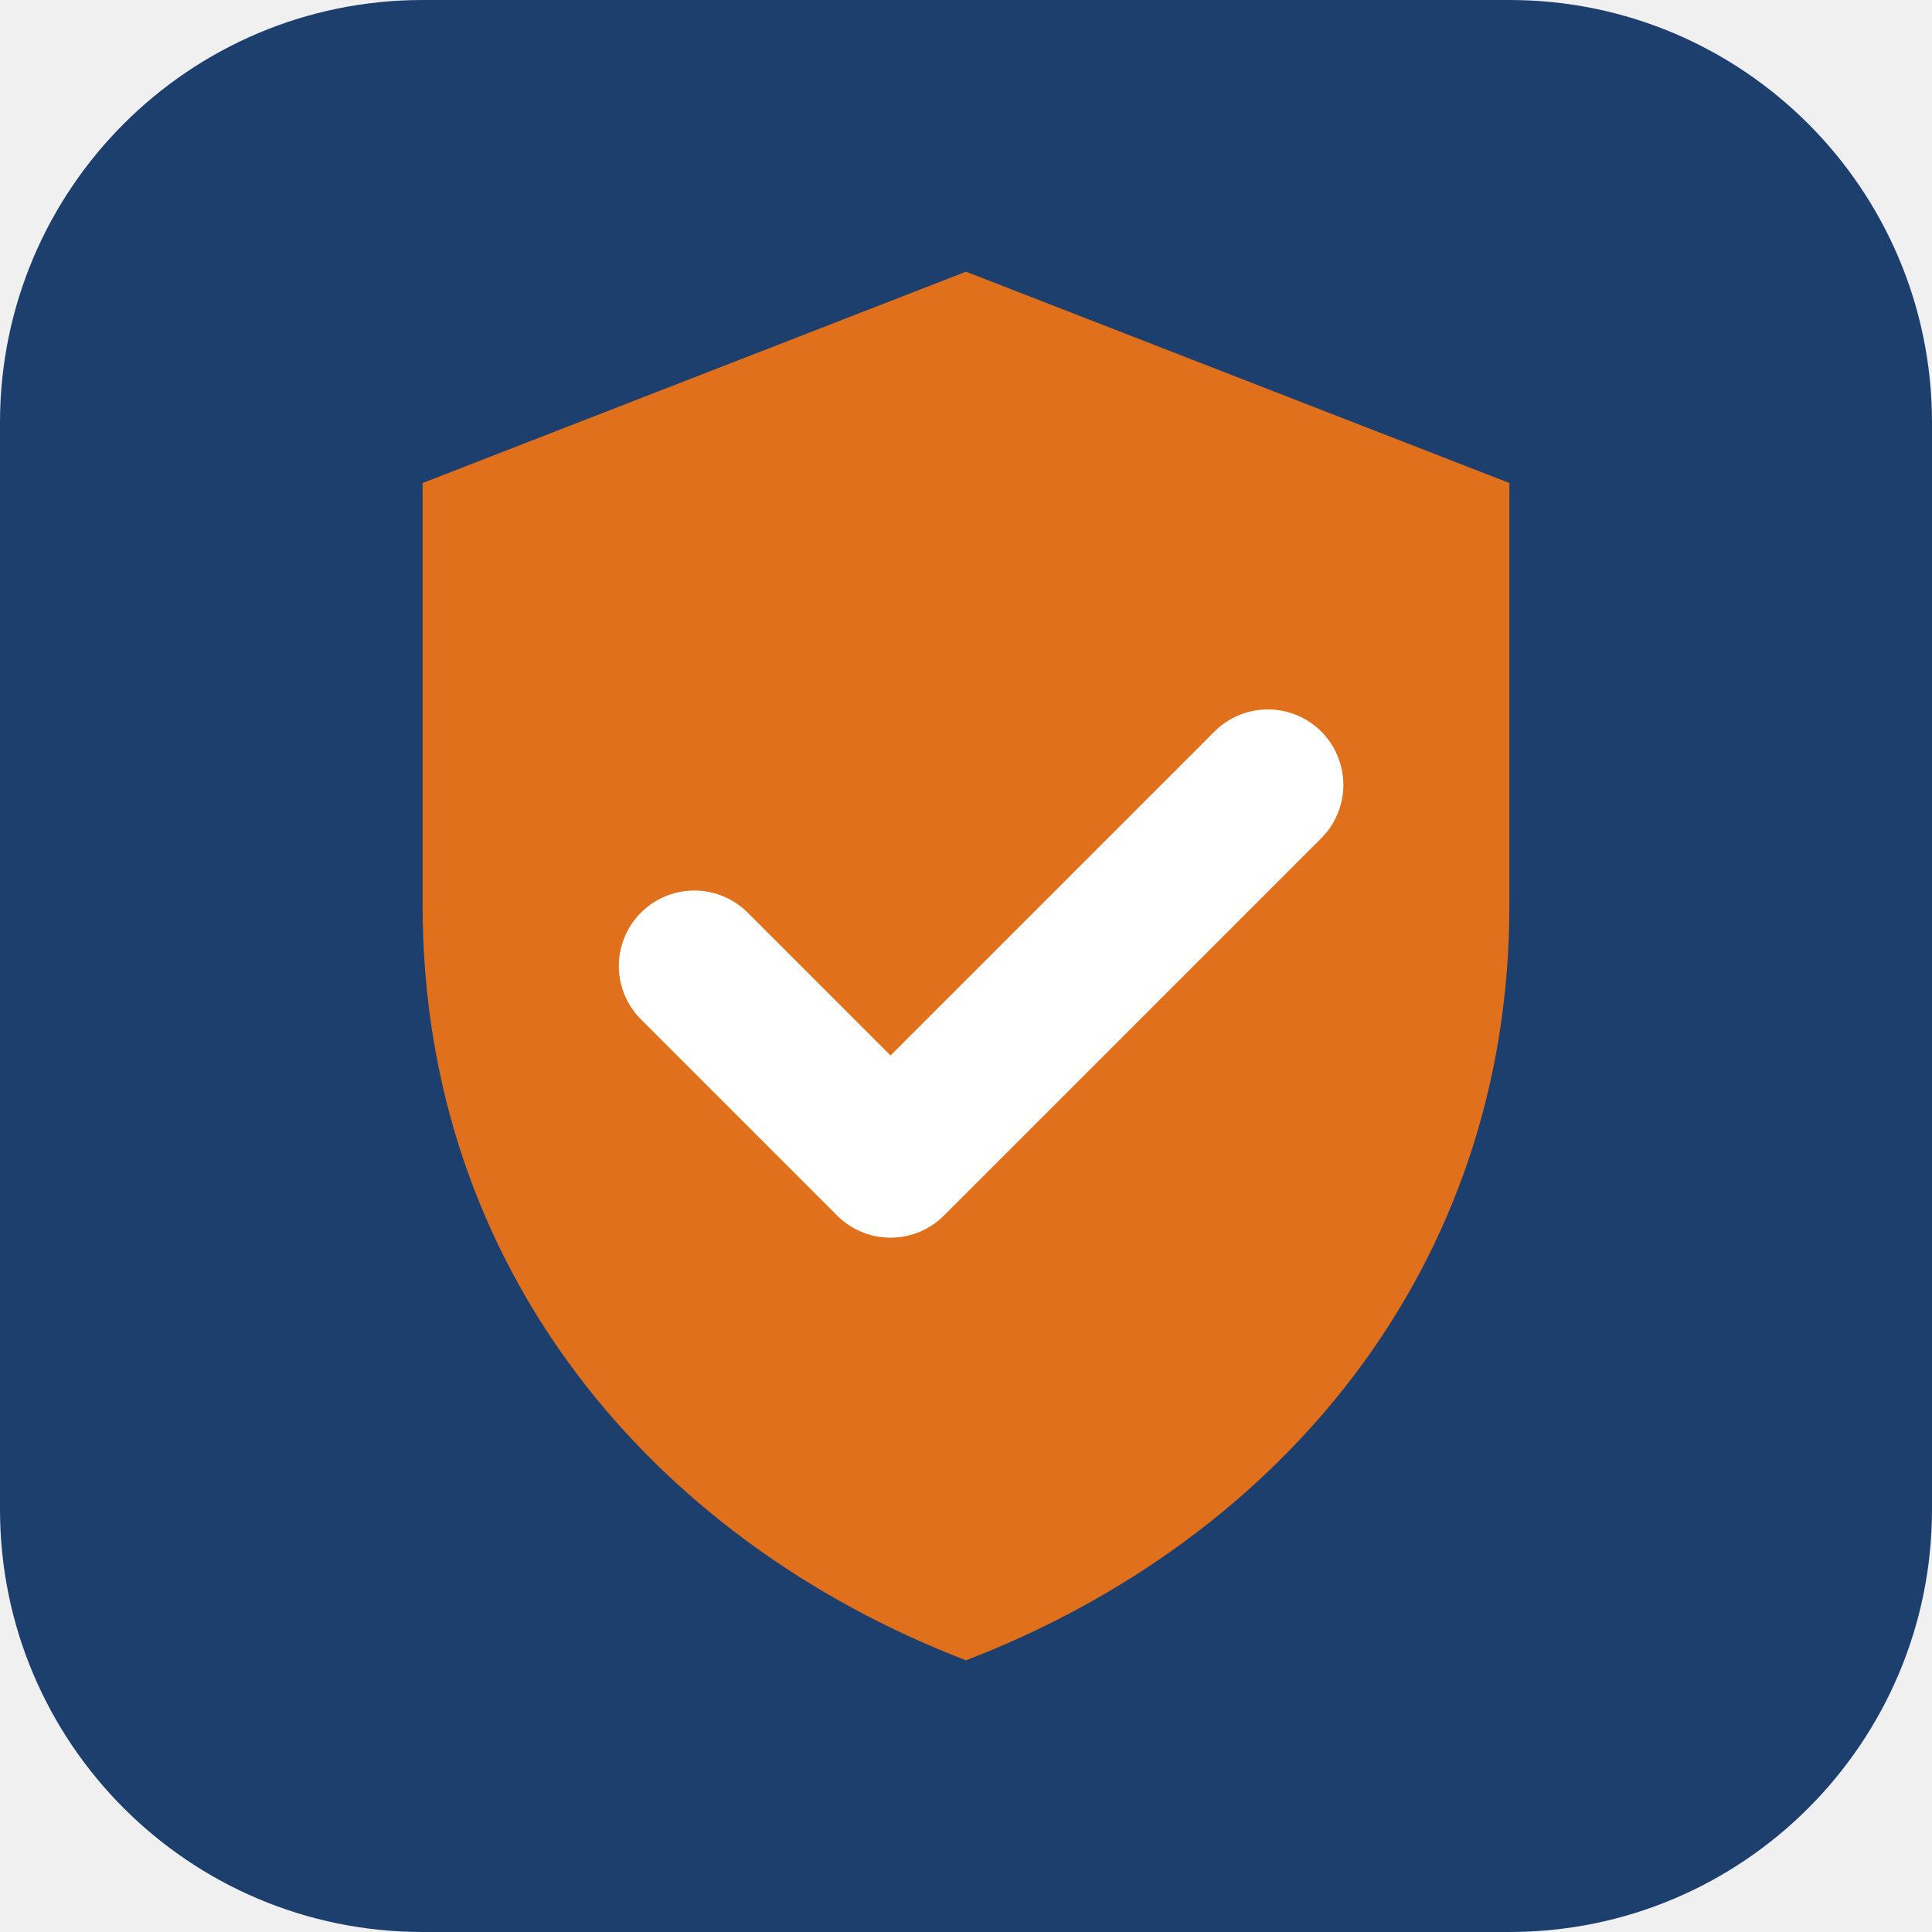
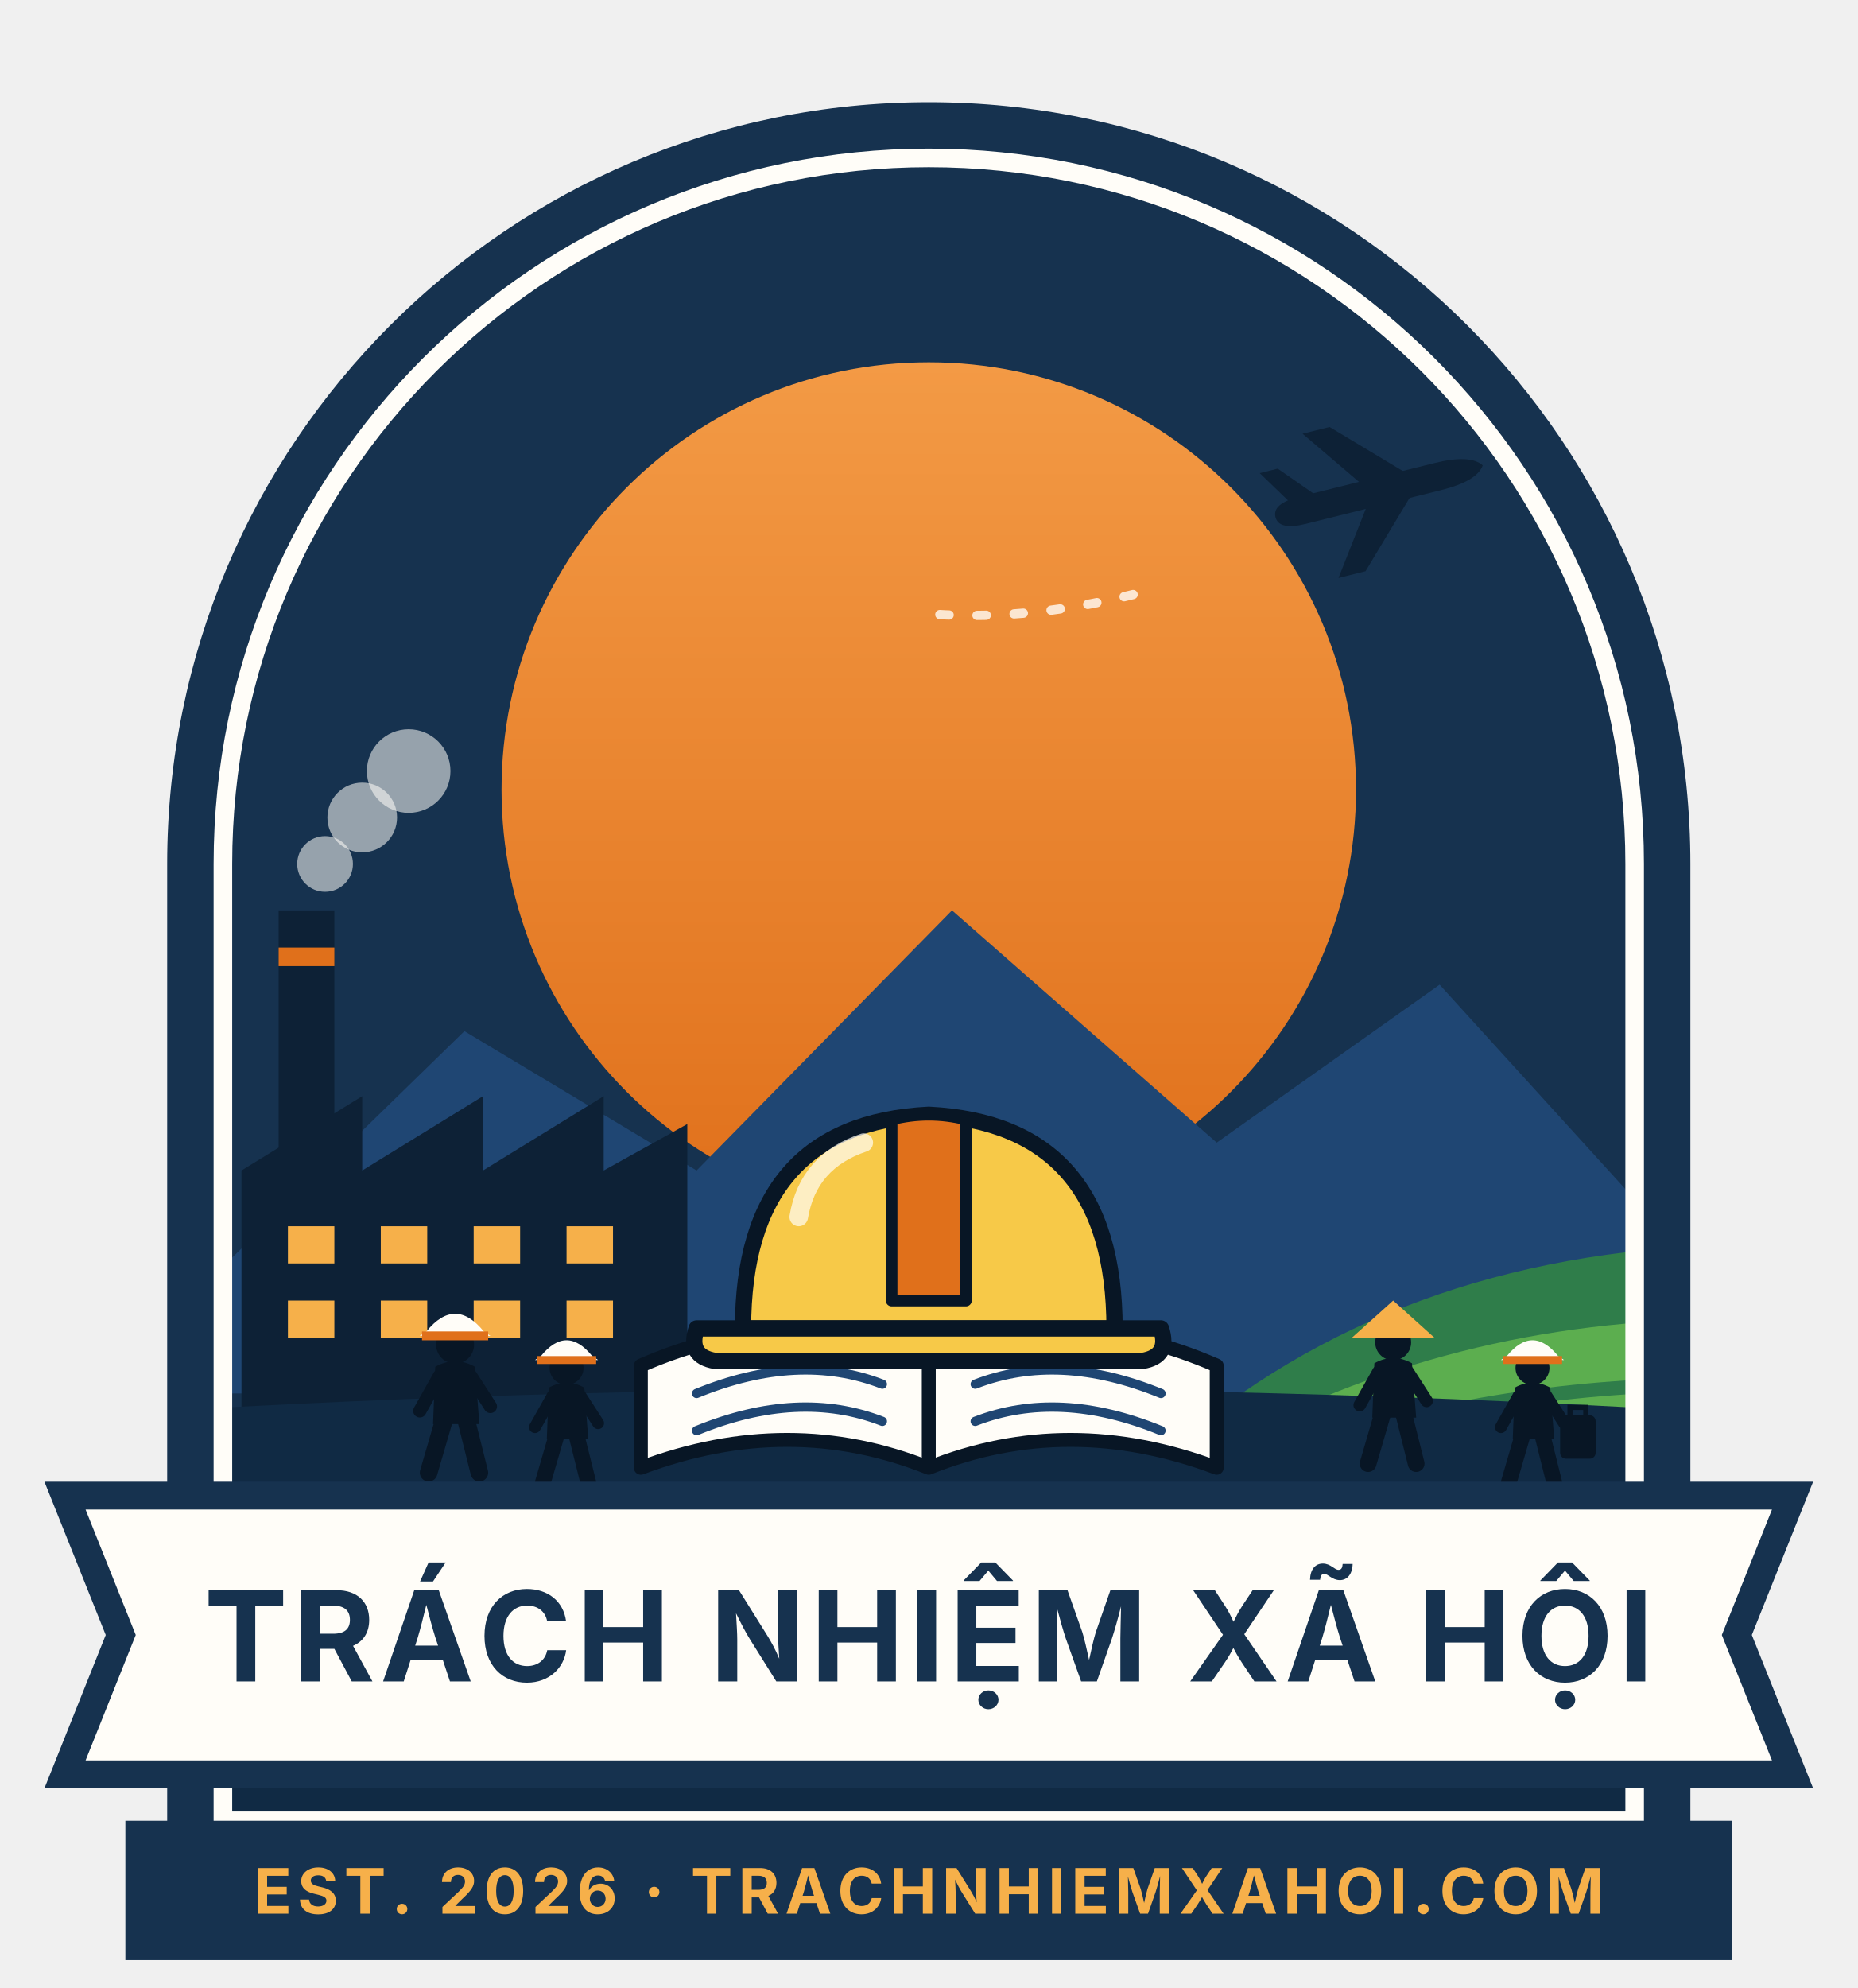
- <svg xmlns="http://www.w3.org/2000/svg" viewBox="0 0 64 64" role="img" aria-label="Trách Nhiệm Xã Hội">
-   <rect width="64" height="64" rx="14" fill="#1d3f6e" />
-   <path d="M32 9 50 16v14c0 12-7.6 21-18 25C21.6 51 14 42 14 30V16z" fill="#e0701b" />
-   <path d="m23 32 6.5 6.5L42 26" fill="none" stroke="#fff" stroke-width="5" stroke-linecap="round" stroke-linejoin="round" />
+ <svg xmlns="http://www.w3.org/2000/svg" viewBox="0 0 400 428" role="img" aria-label="Trách Nhiệm Xã Hội">
+   <defs>
+     <clipPath id="tc">
+       <path d="M48 392 V186 A152 152 0 0 1 352 186 V392 Z" />
+     </clipPath>
+     <linearGradient id="tsun" x1="0" y1="0" x2="0" y2="1">
+       <stop offset="0" stop-color="#f39a45" />
+       <stop offset="1" stop-color="#e0701b" />
+     </linearGradient>
+   </defs>
+   <path d="M36 400 V186 A164 164 0 0 1 364 186 V400 Z" fill="#16324f" />
+   <g clip-path="url(#tc)">
+     <rect width="400" height="440" fill="#16324f" />
+     <circle cx="200" cy="170" r="92" fill="url(#tsun)" />
+     <path d="M20 300 L100 222 L150 252 L205 196 L262 246 L310 212 L390 300Z" fill="#1f4673" />
+     <g transform="translate(296 106) rotate(-14)" fill="#0d2136">
+       <path d="M-22 0 Q-22 -3 -16 -3 H14 Q22 -3 24 0 Q22 3 14 3 H-16 Q-22 3 -22 0Z" />
+       <path d="M-2 -2 L-12 -16 H-6 L8 -2Z M-2 2 L-12 16 H-6 L8 2Z M-18 -2 L-23 -10 H-19 L-12 -2Z" />
+     </g>
+     <path d="M244 128 q-24 6 -46 4" fill="none" stroke="#fffdf8" stroke-width="2" stroke-linecap="round" stroke-dasharray="2 6" opacity=".8" />
+     <path d="M52 312 V252 L78 236 V252 L104 236 V252 L130 236 V252 L148 242 V312Z" fill="#0d2136" />
+     <rect x="60" y="196" width="12" height="58" fill="#0d2136" />
+     <rect x="60" y="204" width="12" height="4" fill="#e0701b" />
+     <circle cx="70" cy="186" r="6" fill="#fffdf8" opacity=".55" />
+     <circle cx="78" cy="176" r="7.5" fill="#fffdf8" opacity=".55" />
+     <circle cx="88" cy="166" r="9" fill="#fffdf8" opacity=".55" />
+     <rect x="62" y="264" width="10" height="8" fill="#f6b04a" />
+     <rect x="62" y="280" width="10" height="8" fill="#f6b04a" />
+     <rect x="82" y="264" width="10" height="8" fill="#f6b04a" />
+     <rect x="82" y="280" width="10" height="8" fill="#f6b04a" />
+     <rect x="102" y="264" width="10" height="8" fill="#f6b04a" />
+     <rect x="102" y="280" width="10" height="8" fill="#f6b04a" />
+     <rect x="122" y="264" width="10" height="8" fill="#f6b04a" />
+     <rect x="122" y="280" width="10" height="8" fill="#f6b04a" />
+     <path d="M252 312 Q300 270 372 268 V312Z" fill="#2f7d4a" />
+     <path d="M262 312 Q312 284 372 284 V312Z" fill="#5cae4f" />
+     <path d="M282 312 Q322 298 372 298" fill="none" stroke="#2f7d4a" stroke-width="3" />
+     <path d="M0 306 Q200 292 400 306 L400 440 L0 440Z" fill="#102a44" />
+     <g transform="translate(200 300)">
+       <path d="M-62 -6 Q-30 -20 0 -8 Q30 -20 62 -6 V16 Q30 4 0 16 Q-30 4 -62 16Z" fill="#fffdf8" stroke="#081625" stroke-width="3" stroke-linejoin="round" />
+       <path d="M0 -8 V16" stroke="#081625" stroke-width="3" />
+       <path d="M-50 0 Q-28 -9 -10 -2 M-50 8 Q-28 -1 -10 6 M10 -2 Q28 -9 50 0 M10 6 Q28 -1 50 8" stroke="#1f4673" stroke-width="2" fill="none" stroke-linecap="round" />
+       <g transform="translate(0 -14)">
+         <path d="M-40 0 Q-40 -44 0 -46 Q40 -44 40 0Z" fill="#f7c948" stroke="#081625" stroke-width="3.5" stroke-linejoin="round" />
+         <path d="M-8 -45 Q0 -47 8 -45 V-6 H-8Z" fill="#e0701b" stroke="#081625" stroke-width="2.5" stroke-linejoin="round" />
+         <path d="M-50 0 H50 Q52 6 46 7 H-46 Q-52 6 -50 0Z" fill="#f7c948" stroke="#081625" stroke-width="3.5" stroke-linejoin="round" />
+         <path d="M-28 -24 Q-26 -36 -14 -40" stroke="#fffdf8" stroke-width="4" fill="none" stroke-linecap="round" opacity=".7" />
+       </g>
+     </g>
+     <g transform="translate(98 318) scale(0.95)" fill="#081625">
+       <circle cx="0" cy="-30" r="4.3" />
+       <path d="M-4.5 -25 Q0 -27.5 4.5 -25 L5.5 -12 L-5 -12Z" />
+       <path d="M-2.5 -13 L-6 -1 M2.5 -13 L5.5 -1" stroke="#081625" stroke-width="4" stroke-linecap="round" fill="none" />
+       <path d="M-3.5 -23 L-8 -15 M3.5 -23 L8 -16" stroke="#081625" stroke-width="3" stroke-linecap="round" fill="none" />
+       <path d="M-6.5 -33 Q0 -41 6.5 -33 L8 -32 H-8Z" fill="#fffdf8" />
+       <rect x="-7.5" y="-33" width="15" height="2" fill="#e0701b" />
+     </g>
+     <g transform="translate(122 320) scale(0.85)" fill="#081625">
+       <circle cx="0" cy="-30" r="4.3" />
+       <path d="M-4.5 -25 Q0 -27.5 4.5 -25 L5.5 -12 L-5 -12Z" />
+       <path d="M-2.5 -13 L-6 -1 M2.5 -13 L5.5 -1" stroke="#081625" stroke-width="4" stroke-linecap="round" fill="none" />
+       <path d="M-3.5 -23 L-8 -15 M3.5 -23 L8 -16" stroke="#081625" stroke-width="3" stroke-linecap="round" fill="none" />
+       <path d="M-6.5 -33 Q0 -41 6.5 -33 L8 -32 H-8Z" fill="#fffdf8" />
+       <rect x="-7.5" y="-33" width="15" height="2" fill="#e0701b" />
+     </g>
+     <g transform="translate(300 316) scale(0.9)" fill="#081625">
+       <circle cx="0" cy="-30" r="4.3" />
+       <path d="M-4.5 -25 Q0 -27.5 4.5 -25 L5.5 -12 L-5 -12Z" />
+       <path d="M-2.5 -13 L-6 -1 M2.5 -13 L5.5 -1" stroke="#081625" stroke-width="4" stroke-linecap="round" fill="none" />
+       <path d="M-3.5 -23 L-8 -15 M3.5 -23 L8 -16" stroke="#081625" stroke-width="3" stroke-linecap="round" fill="none" />
+       <path d="M-10 -31 L0 -40 L10 -31Z" fill="#f6b04a" />
+     </g>
+     <g transform="translate(330 320) scale(0.85)" fill="#081625">
+       <circle cx="0" cy="-30" r="4.3" />
+       <path d="M-4.5 -25 Q0 -27.5 4.5 -25 L5.5 -12 L-5 -12Z" />
+       <path d="M-2.5 -13 L-6 -1 M2.5 -13 L5.5 -1" stroke="#081625" stroke-width="4" stroke-linecap="round" fill="none" />
+       <path d="M-3.5 -23 L-8 -15 M3.5 -23 L8 -16" stroke="#081625" stroke-width="3" stroke-linecap="round" fill="none" />
+       <rect x="7" y="-18" width="9" height="11" rx="1.5" />
+       <path d="M9.5 -18 v-2 h4 v2" stroke="#081625" stroke-width="1.3" fill="none" />
+       <path d="M-6.5 -33 Q0 -41 6.5 -33 L8 -32 H-8Z" fill="#fffdf8" />
+       <rect x="-7.5" y="-33" width="15" height="2" fill="#e0701b" />
+     </g>
+   </g>
+   <path d="M48 392 V186 A152 152 0 0 1 352 186 V392 Z" fill="none" stroke="#fffdf8" stroke-width="4" />
+   <path d="M14 322 H386 L374 352 L386 382 H14 L26 352Z" fill="#fffdf8" stroke="#16324f" stroke-width="6" />
+   <path fill="#16324f" d="M44.924 345.692H50.935V362.0H54.97V345.692H60.968V342.356H44.924ZM64.817 362.0H68.838V354.986H72.002L75.746 362.0H80.202L76.023 354.34C78.264 353.378 79.503 351.44 79.503 348.75C79.503 344.888 76.946 342.356 72.476 342.356H64.817ZM68.838 351.73V345.679H71.725C74.19 345.679 75.35 346.773 75.35 348.75C75.35 350.715 74.19 351.73 71.738 351.73ZM82.495 362.0H86.938L88.401 357.438H95.375L96.891 362.0H101.361L94.479 342.356H89.205ZM89.403 354.288 89.97 352.521C90.563 350.543 91.143 348.21 91.803 345.507C92.488 348.184 93.108 350.504 93.74 352.521L94.334 354.288ZM90.458 340.484H93.24L95.969 336.384H92.29ZM113.449 362.264C118.406 362.264 121.465 358.928 121.913 355.276H117.839C117.444 357.412 115.756 358.691 113.515 358.691C110.483 358.691 108.413 356.45 108.413 352.191C108.413 348.025 110.456 345.666 113.528 345.666C115.769 345.666 117.457 346.931 117.826 349.067H121.9C121.32 344.65 117.918 342.093 113.449 342.093C108.268 342.093 104.326 345.771 104.326 352.191C104.326 358.572 108.215 362.264 113.449 362.264ZM125.92 362.0H129.941V353.628H138.497V362.0H142.531V342.356H138.497V350.293H129.941V342.356H125.92ZM154.644 362.0H158.758V352.969C158.758 351.809 158.639 349.7 158.494 347.327C159.707 349.779 160.432 351.216 161.526 352.982L167.169 362.0H171.665V342.356H167.551V351.783C167.551 353.075 167.657 355.184 167.802 357.109C166.945 355.065 166.114 353.576 165.336 352.297L159.127 342.356H154.644ZM176.304 362.0H180.325V353.628H188.881V362.0H192.915V342.356H188.881V350.293H180.325V342.356H176.304ZM201.576 342.356H197.555V362.0H201.576ZM206.216 362.0H219.386V358.665H210.237V353.721H218.674V350.438H210.237V345.692H219.36V342.356H206.216ZM210.935 340.379 212.821 338.138 214.693 340.379H218.134V340.287L214.323 336.384H211.304L207.494 340.287V340.379ZM212.834 367.985C214.033 367.985 215.009 367.076 215.009 365.955C215.009 364.821 214.033 363.925 212.834 363.925C211.647 363.925 210.672 364.821 210.672 365.955C210.672 367.076 211.647 367.985 212.834 367.985ZM223.696 362.0H227.691V352.732C227.691 351.255 227.585 348.368 227.546 345.982C228.244 348.619 229.035 351.374 229.497 352.732L232.806 362.0H236.194L239.45 352.732C239.912 351.334 240.742 348.474 241.401 345.824C241.362 348.302 241.256 351.255 241.256 352.732V362.0H245.304V342.356H239.108L235.97 351.374C235.574 352.626 234.968 355.25 234.52 357.373C234.058 355.237 233.452 352.613 233.056 351.374L229.866 342.356H223.696ZM256.297 362.0H260.951L263.772 357.887C264.708 356.502 265.077 355.751 265.591 354.802C266.105 355.764 266.475 356.502 267.384 357.887L270.113 362.0H274.886L267.938 351.835L274.306 342.356H269.744L267.556 345.652C266.633 347.063 266.158 348.091 265.631 349.159C265.117 348.091 264.655 347.063 263.746 345.652L261.597 342.356H256.93L263.35 351.954ZM277.284 362.0H281.727L283.19 357.438H290.164L291.681 362.0H296.15L289.268 342.356H283.995ZM288.53 340.194C290.099 340.194 291.219 338.929 291.272 336.701H289.123C289.07 337.544 288.833 337.979 288.24 337.979C287.33 337.979 286.552 336.622 284.851 336.622C283.217 336.622 282.149 337.887 282.096 340.115H284.271C284.311 339.351 284.588 338.836 285.141 338.836C285.972 338.836 286.855 340.194 288.53 340.194ZM284.192 354.288 284.759 352.521C285.352 350.543 285.933 348.21 286.592 345.507C287.277 348.184 287.897 350.504 288.53 352.521L289.123 354.288ZM307.13 362.0H311.151V353.628H319.707V362.0H323.741V342.356H319.707V350.293H311.151V342.356H307.13ZM337.003 362.264C342.21 362.264 346.165 358.585 346.165 352.191C346.165 345.771 342.21 342.093 337.003 342.093C331.795 342.093 327.84 345.771 327.84 352.191C327.84 358.572 331.795 362.264 337.003 362.264ZM337.003 358.691C333.957 358.691 331.927 356.397 331.927 352.191C331.927 347.973 333.957 345.666 337.003 345.666C340.048 345.666 342.078 347.959 342.078 352.191C342.078 356.397 340.048 358.691 337.003 358.691ZM335.117 340.379 337.003 338.138 338.875 340.379H342.329V340.287L338.519 336.384H335.486L331.69 340.287V340.379ZM337.029 367.985C338.215 367.985 339.204 367.076 339.204 365.955C339.204 364.821 338.215 363.925 337.029 363.925C335.842 363.925 334.854 364.821 334.854 365.955C334.854 367.076 335.842 367.985 337.029 367.985ZM354.285 342.356H350.264V362.0H354.285Z" />
+   <rect x="27" y="392" width="346" height="30" fill="#16324f" />
+   <path fill="#f6b04a" d="M55.512 412.0H62.098V410.332H57.523V407.86H61.742V406.219H57.523V403.846H62.084V402.178H55.512ZM68.527 412.145C70.913 412.145 72.317 410.991 72.317 409.205C72.317 407.557 71.038 406.713 69.384 406.331L68.494 406.114C67.663 405.916 66.925 405.606 66.925 404.874C66.925 404.215 67.505 403.74 68.533 403.74C69.542 403.74 70.168 404.195 70.241 404.98H72.185C72.152 403.253 70.728 402.046 68.553 402.046C66.417 402.046 64.862 403.233 64.862 405.006C64.862 406.437 65.857 407.274 67.518 407.676L68.599 407.946C69.667 408.21 70.293 408.52 70.293 409.192C70.293 409.937 69.581 410.444 68.507 410.444C67.419 410.444 66.622 409.95 66.556 408.955H64.598C64.657 411.044 66.167 412.145 68.527 412.145ZM74.587 403.846H77.593V412.0H79.61V403.846H82.609V402.178H74.587ZM86.573 412.125C87.219 412.125 87.713 411.631 87.713 410.991C87.713 410.352 87.219 409.858 86.573 409.858C85.927 409.858 85.432 410.352 85.432 410.991C85.432 411.631 85.927 412.125 86.573 412.125ZM95.272 412.0H102.219V410.345H98.066V410.273L99.55 408.81C101.56 406.957 102.087 406.048 102.087 404.947C102.087 403.246 100.703 402.046 98.627 402.046C96.59 402.046 95.179 403.279 95.179 405.191H97.104C97.104 404.235 97.697 403.655 98.614 403.655C99.49 403.655 100.136 404.195 100.136 405.072C100.136 405.863 99.642 406.417 98.752 407.287L95.272 410.55ZM108.721 412.132C111.213 412.132 112.656 410.28 112.656 407.096C112.656 403.918 111.199 402.046 108.721 402.046C106.249 402.046 104.792 403.918 104.792 407.096C104.792 410.28 106.242 412.132 108.721 412.132ZM108.721 410.464C107.508 410.464 106.842 409.251 106.842 407.096C106.842 404.94 107.515 403.708 108.721 403.708C109.934 403.708 110.606 404.934 110.606 407.096C110.606 409.251 109.934 410.464 108.721 410.464ZM115.308 412.0H122.256V410.345H118.103V410.273L119.586 408.81C121.597 406.957 122.124 406.048 122.124 404.947C122.124 403.246 120.74 402.046 118.663 402.046C116.627 402.046 115.216 403.279 115.216 405.191H117.141C117.141 404.235 117.734 403.655 118.65 403.655C119.527 403.655 120.173 404.195 120.173 405.072C120.173 405.863 119.679 406.417 118.789 407.287L115.308 410.55ZM128.718 412.132C130.887 412.132 132.363 410.701 132.363 408.717C132.363 406.872 131.071 405.547 129.338 405.547C128.263 405.547 127.314 406.061 126.872 406.918H126.806C126.806 404.98 127.492 403.78 128.791 403.78C129.568 403.78 130.115 404.208 130.28 404.901H132.258C132.06 403.286 130.722 402.046 128.791 402.046C126.378 402.046 124.829 404.017 124.829 407.32C124.829 410.919 126.721 412.132 128.718 412.132ZM128.705 410.537C127.729 410.537 127.011 409.746 127.011 408.777C127.011 407.814 127.756 407.017 128.718 407.017C129.694 407.017 130.406 407.781 130.406 408.77C130.406 409.772 129.674 410.537 128.705 410.537ZM140.858 408.473C141.504 408.473 141.998 407.986 141.998 407.346C141.998 406.7 141.504 406.212 140.858 406.212C140.212 406.212 139.717 406.7 139.717 407.346C139.717 407.986 140.212 408.473 140.858 408.473ZM149.234 403.846H152.239V412.0H154.256V403.846H157.256V402.178H149.234ZM159.855 412.0H161.866V408.493H163.448L165.32 412.0H167.548L165.458 408.17C166.579 407.689 167.198 406.72 167.198 405.375C167.198 403.444 165.919 402.178 163.685 402.178H159.855ZM161.866 406.865V403.839H163.309C164.542 403.839 165.122 404.386 165.122 405.375C165.122 406.357 164.542 406.865 163.316 406.865ZM169.369 412.0H171.591L172.322 409.719H175.809L176.567 412.0H178.802L175.361 402.178H172.724ZM172.823 408.144 173.107 407.26C173.403 406.272 173.693 405.105 174.023 403.754C174.366 405.092 174.676 406.252 174.992 407.26L175.289 408.144ZM185.521 412.132C188 412.132 189.529 410.464 189.753 408.638H187.716C187.518 409.706 186.675 410.345 185.554 410.345C184.038 410.345 183.003 409.225 183.003 407.096C183.003 405.013 184.025 403.833 185.561 403.833C186.681 403.833 187.525 404.466 187.71 405.533H189.746C189.456 403.325 187.756 402.046 185.521 402.046C182.931 402.046 180.96 403.885 180.96 407.096C180.96 410.286 182.904 412.132 185.521 412.132ZM192.431 412.0H194.442V407.814H198.72V412.0H200.737V402.178H198.72V406.146H194.442V402.178H192.431ZM203.732 412.0H205.789V407.485C205.789 406.905 205.729 405.85 205.657 404.663C206.263 405.889 206.626 406.608 207.173 407.491L209.994 412.0H212.242V402.178H210.185V406.891C210.185 407.537 210.238 408.592 210.31 409.554C209.882 408.533 209.467 407.788 209.078 407.148L205.973 402.178H203.732ZM215.237 412.0H217.247V407.814H221.525V412.0H223.542V402.178H221.525V406.146H217.247V402.178H215.237ZM228.548 402.178H226.537V412.0H228.548ZM231.542 412.0H238.128V410.332H233.553V407.86H237.772V406.219H233.553V403.846H238.114V402.178H231.542ZM240.958 412.0H242.955V407.366C242.955 406.628 242.902 405.184 242.882 403.991C243.232 405.309 243.627 406.687 243.858 407.366L245.513 412.0H247.207L248.835 407.366C249.066 406.667 249.481 405.237 249.81 403.912C249.791 405.151 249.738 406.628 249.738 407.366V412.0H251.762V402.178H248.663L247.095 406.687C246.897 407.313 246.594 408.625 246.369 409.686C246.139 408.618 245.836 407.307 245.638 406.687L244.043 402.178H240.958ZM254.196 412.0H256.523L257.934 409.943C258.402 409.251 258.586 408.875 258.843 408.401C259.1 408.882 259.285 409.251 259.74 409.943L261.104 412.0H263.49L260.017 406.918L263.2 402.178H260.92L259.825 403.826C259.364 404.531 259.127 405.046 258.863 405.58C258.606 405.046 258.375 404.531 257.92 403.826L256.846 402.178H254.512L257.723 406.977ZM265.365 412.0H267.586L268.318 409.719H271.805L272.563 412.0H274.798L271.357 402.178H268.72ZM268.819 408.144 269.102 407.26C269.399 406.272 269.689 405.105 270.018 403.754C270.361 405.092 270.671 406.252 270.987 407.26L271.284 408.144ZM277.225 412.0H279.236V407.814H283.514V412.0H285.531V402.178H283.514V406.146H279.236V402.178H277.225ZM292.837 412.132C295.441 412.132 297.418 410.293 297.418 407.096C297.418 403.885 295.441 402.046 292.837 402.046C290.233 402.046 288.256 403.885 288.256 407.096C288.256 410.286 290.233 412.132 292.837 412.132ZM292.837 410.345C291.314 410.345 290.299 409.198 290.299 407.096C290.299 404.986 291.314 403.833 292.837 403.833C294.36 403.833 295.375 404.98 295.375 407.096C295.375 409.198 294.36 410.345 292.837 410.345ZM302.153 402.178H300.143V412.0H302.153ZM306.512 412.125C307.158 412.125 307.653 411.631 307.653 410.991C307.653 410.352 307.158 409.858 306.512 409.858C305.866 409.858 305.372 410.352 305.372 410.991C305.372 411.631 305.866 412.125 306.512 412.125ZM315.163 412.132C317.642 412.132 319.171 410.464 319.395 408.638H317.358C317.16 409.706 316.317 410.345 315.196 410.345C313.68 410.345 312.645 409.225 312.645 407.096C312.645 405.013 313.667 403.833 315.203 403.833C316.323 403.833 317.167 404.466 317.352 405.533H319.388C319.098 403.325 317.398 402.046 315.163 402.046C312.572 402.046 310.602 403.885 310.602 407.096C310.602 410.286 312.546 412.132 315.163 412.132ZM326.384 412.132C328.988 412.132 330.966 410.293 330.966 407.096C330.966 403.885 328.988 402.046 326.384 402.046C323.781 402.046 321.803 403.885 321.803 407.096C321.803 410.286 323.781 412.132 326.384 412.132ZM326.384 410.345C324.862 410.345 323.847 409.198 323.847 407.096C323.847 404.986 324.862 403.833 326.384 403.833C327.907 403.833 328.922 404.98 328.922 407.096C328.922 409.198 327.907 410.345 326.384 410.345ZM333.69 412.0H335.688V407.366C335.688 406.628 335.635 405.184 335.615 403.991C335.964 405.309 336.36 406.687 336.591 407.366L338.245 412.0H339.939L341.567 407.366C341.798 406.667 342.213 405.237 342.543 403.912C342.523 405.151 342.47 406.628 342.47 407.366V412.0H344.494V402.178H341.396L339.827 406.687C339.629 407.313 339.326 408.625 339.102 409.686C338.871 408.618 338.568 407.307 338.37 406.687L336.775 402.178H333.69Z" />
</svg>
